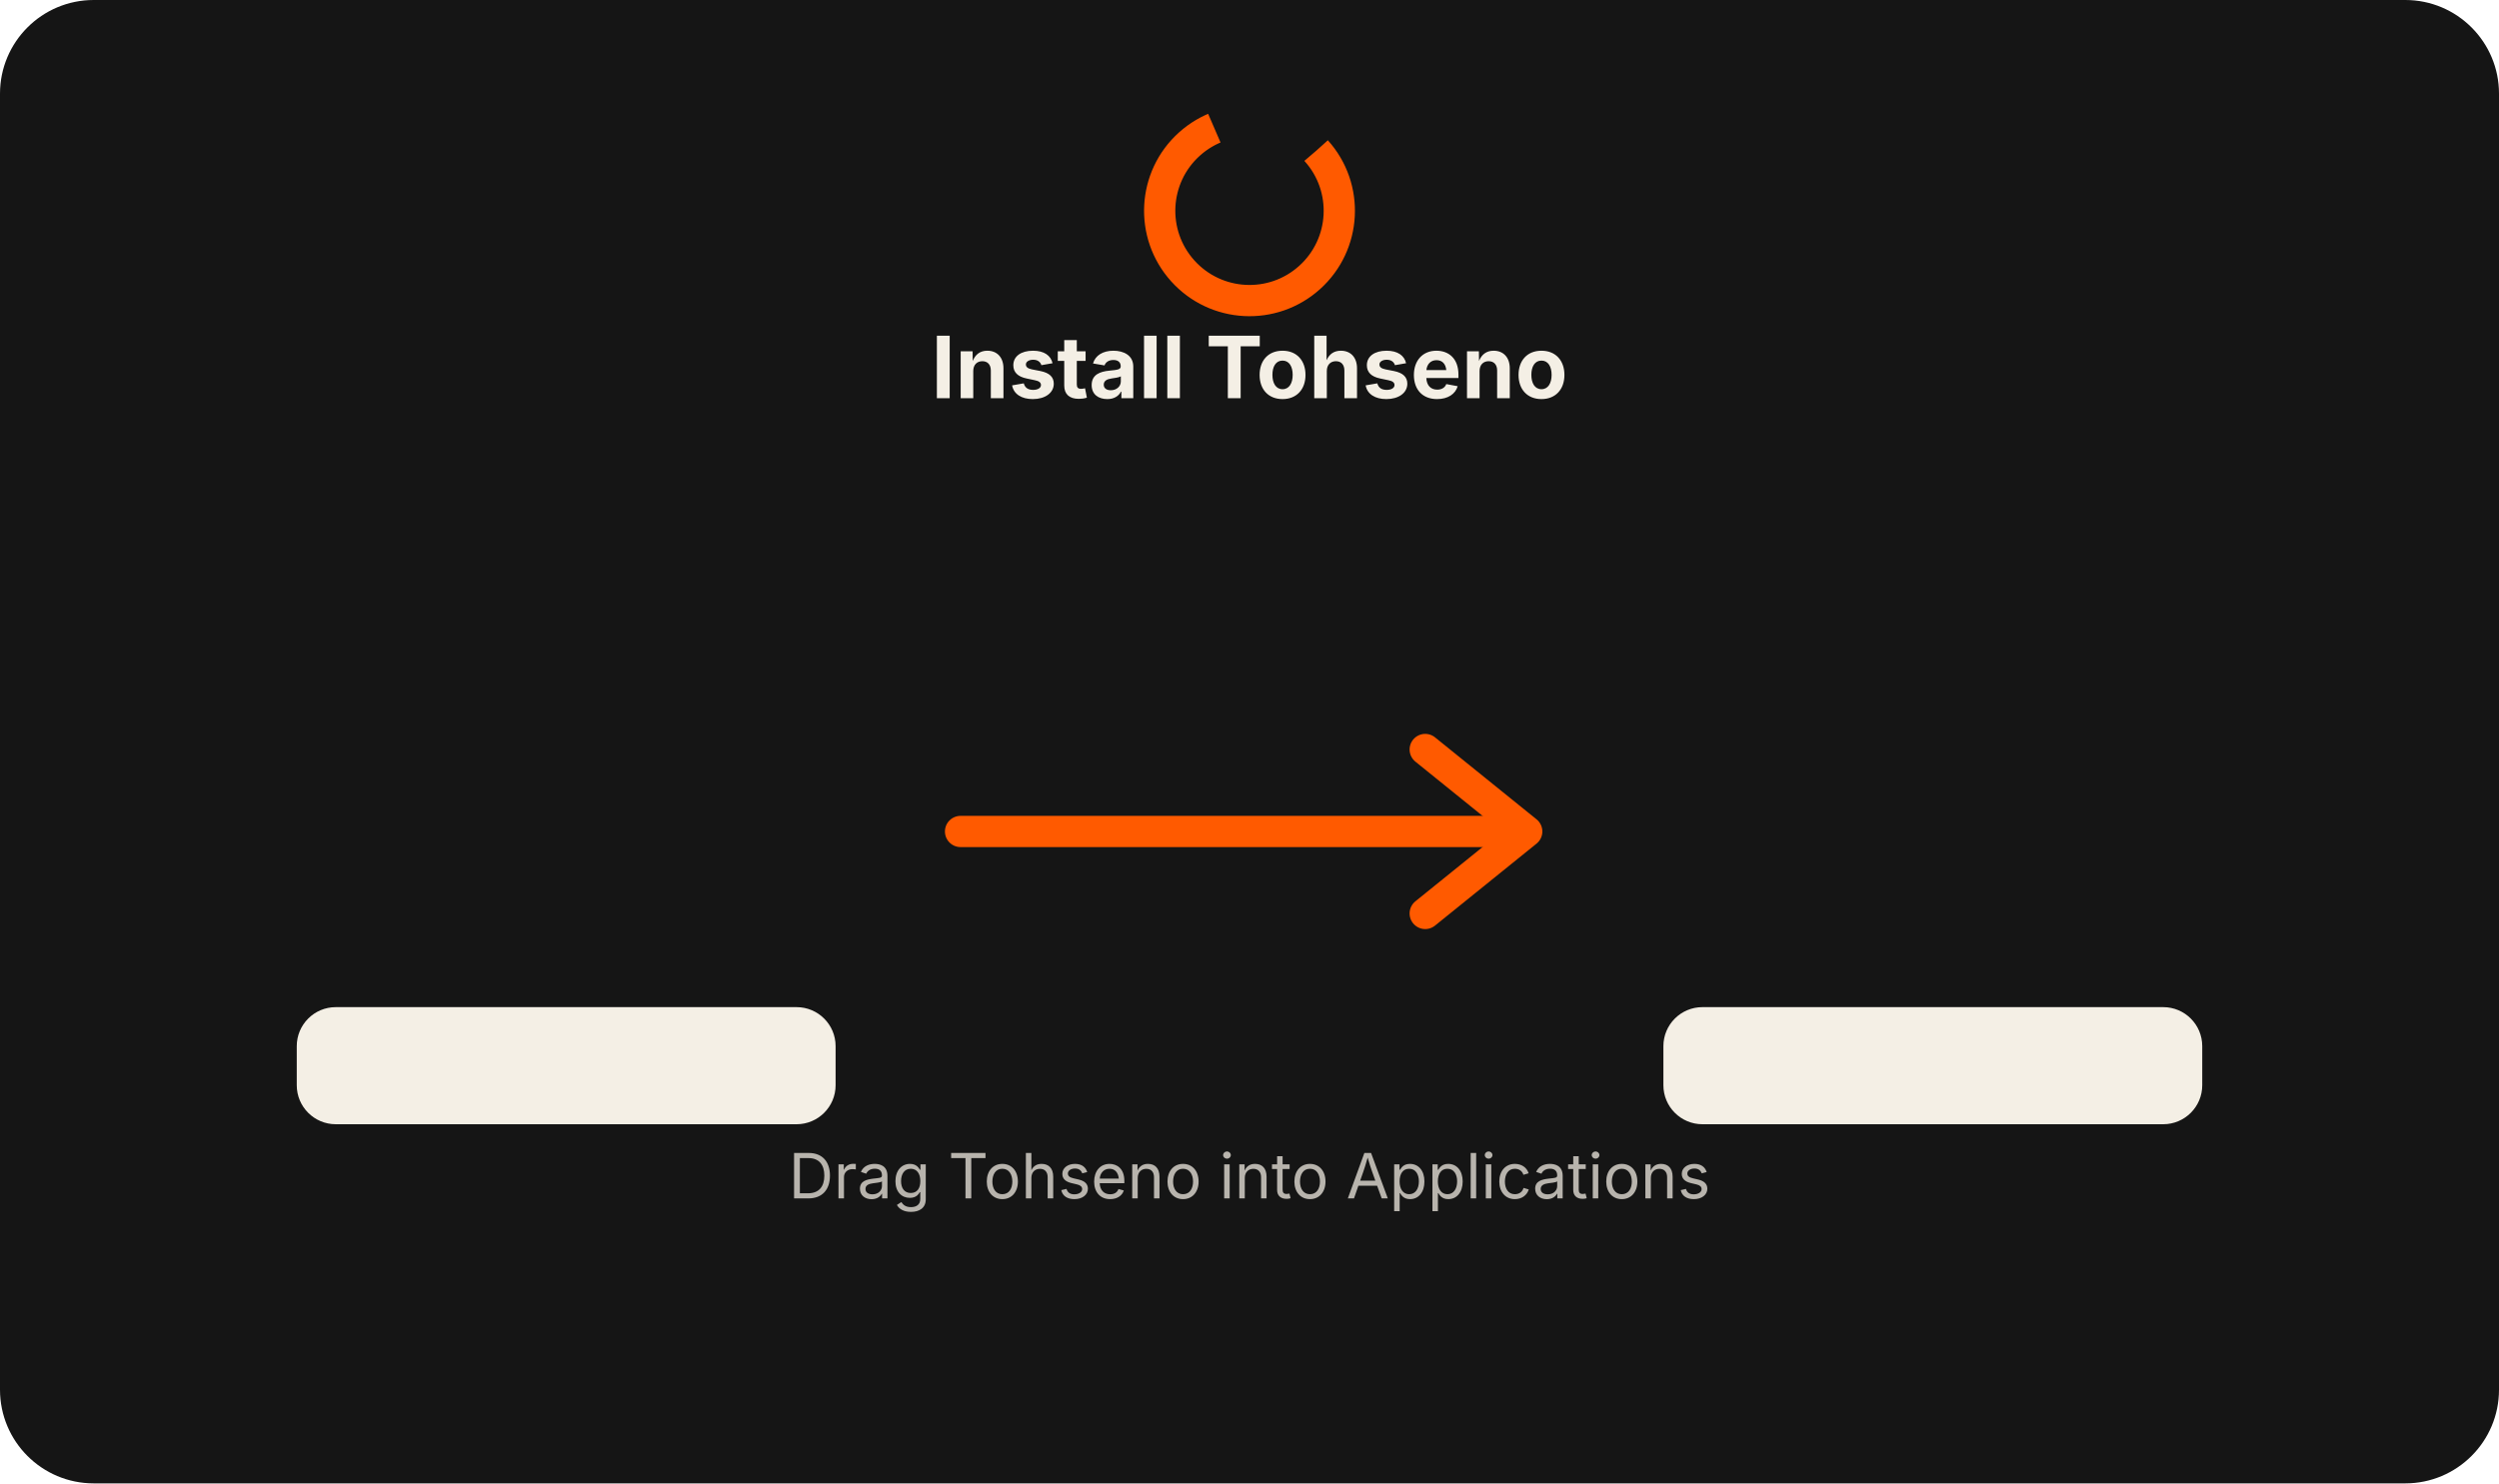
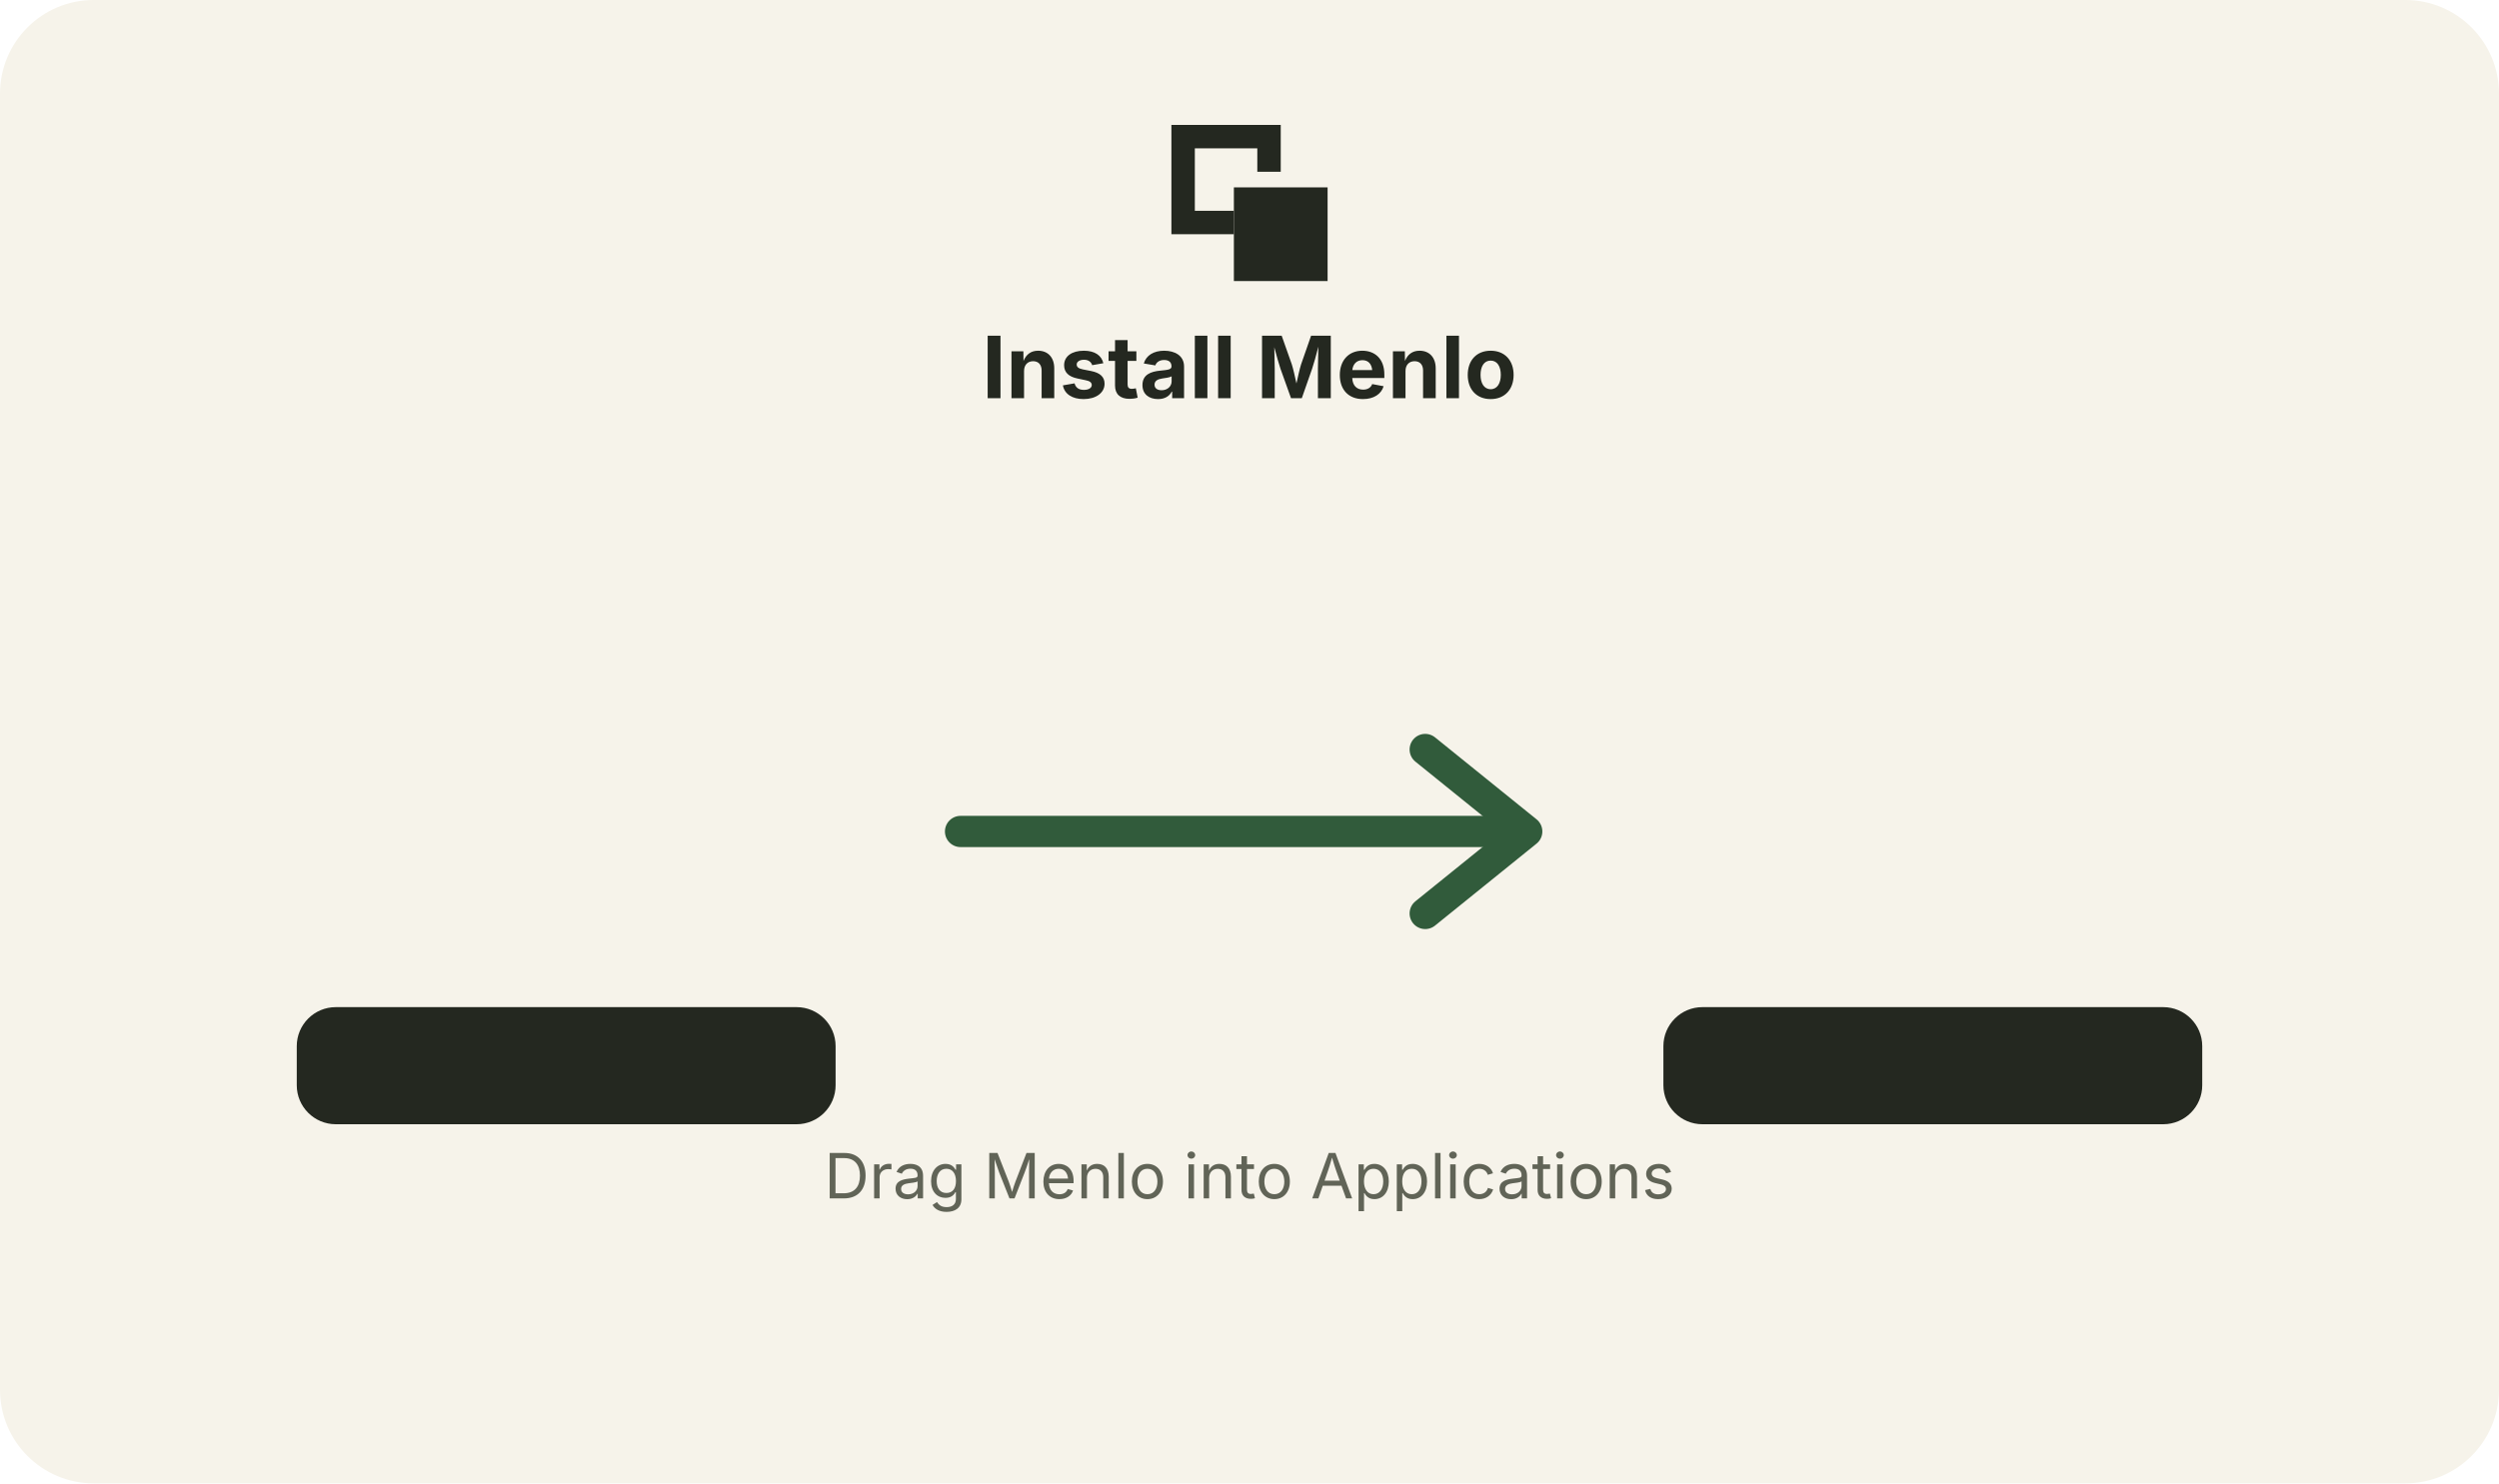
<svg xmlns="http://www.w3.org/2000/svg" width="640" height="380" viewBox="0 0 640 380">
-   <rect width="640" height="380" rx="24" fill="#151515" />
-   <circle cx="320" cy="54" r="23" fill="none" stroke="#ff5a00" stroke-width="8" stroke-dasharray="116 29" transform="rotate(-42 320 54)" />
-   <text x="320" y="102" fill="#f4efe5" text-anchor="middle" font-family="-apple-system, BlinkMacSystemFont, sans-serif" font-size="22" font-weight="650">Install Tohseno</text>
-   <path d="M246 213 H386" fill="none" stroke="#ff5a00" stroke-width="8" stroke-linecap="round" />
-   <path d="M365 192 L391 213 L365 234" fill="none" stroke="#ff5a00" stroke-width="8" stroke-linecap="round" stroke-linejoin="round" />
-   <rect x="76" y="258" width="138" height="30" rx="10" fill="#f4efe5" />
-   <rect x="426" y="258" width="138" height="30" rx="10" fill="#f4efe5" />
-   <text x="320" y="307" fill="#b8b4ad" text-anchor="middle" font-family="-apple-system, BlinkMacSystemFont, sans-serif" font-size="16">Drag Tohseno into Applications</text>
+   <rect width="640" height="380" rx="24" fill="#f6f3ea" />
+   <g transform="translate(296 28)">
+     <path d="M4 4h28v12H20v16H4V4Zm6 6v16h10V16h6v-6H10Z" fill="#242820" fill-rule="evenodd" />
+     <path d="M20 20h24v24H20z" fill="#242820" />
+   </g>
+   <text x="320" y="102" fill="#242820" text-anchor="middle" font-family="-apple-system, BlinkMacSystemFont, sans-serif" font-size="22" font-weight="650">Install Menlo</text>
+   <path d="M246 213 H386" fill="none" stroke="#315b3b" stroke-width="8" stroke-linecap="round" />
+   <path d="M365 192 L391 213 L365 234" fill="none" stroke="#315b3b" stroke-width="8" stroke-linecap="round" stroke-linejoin="round" />
+   <rect x="76" y="258" width="138" height="30" rx="10" fill="#242820" />
+   <rect x="426" y="258" width="138" height="30" rx="10" fill="#242820" />
+   <text x="320" y="307" fill="#616457" text-anchor="middle" font-family="-apple-system, BlinkMacSystemFont, sans-serif" font-size="16">Drag Menlo into Applications</text>
</svg>
